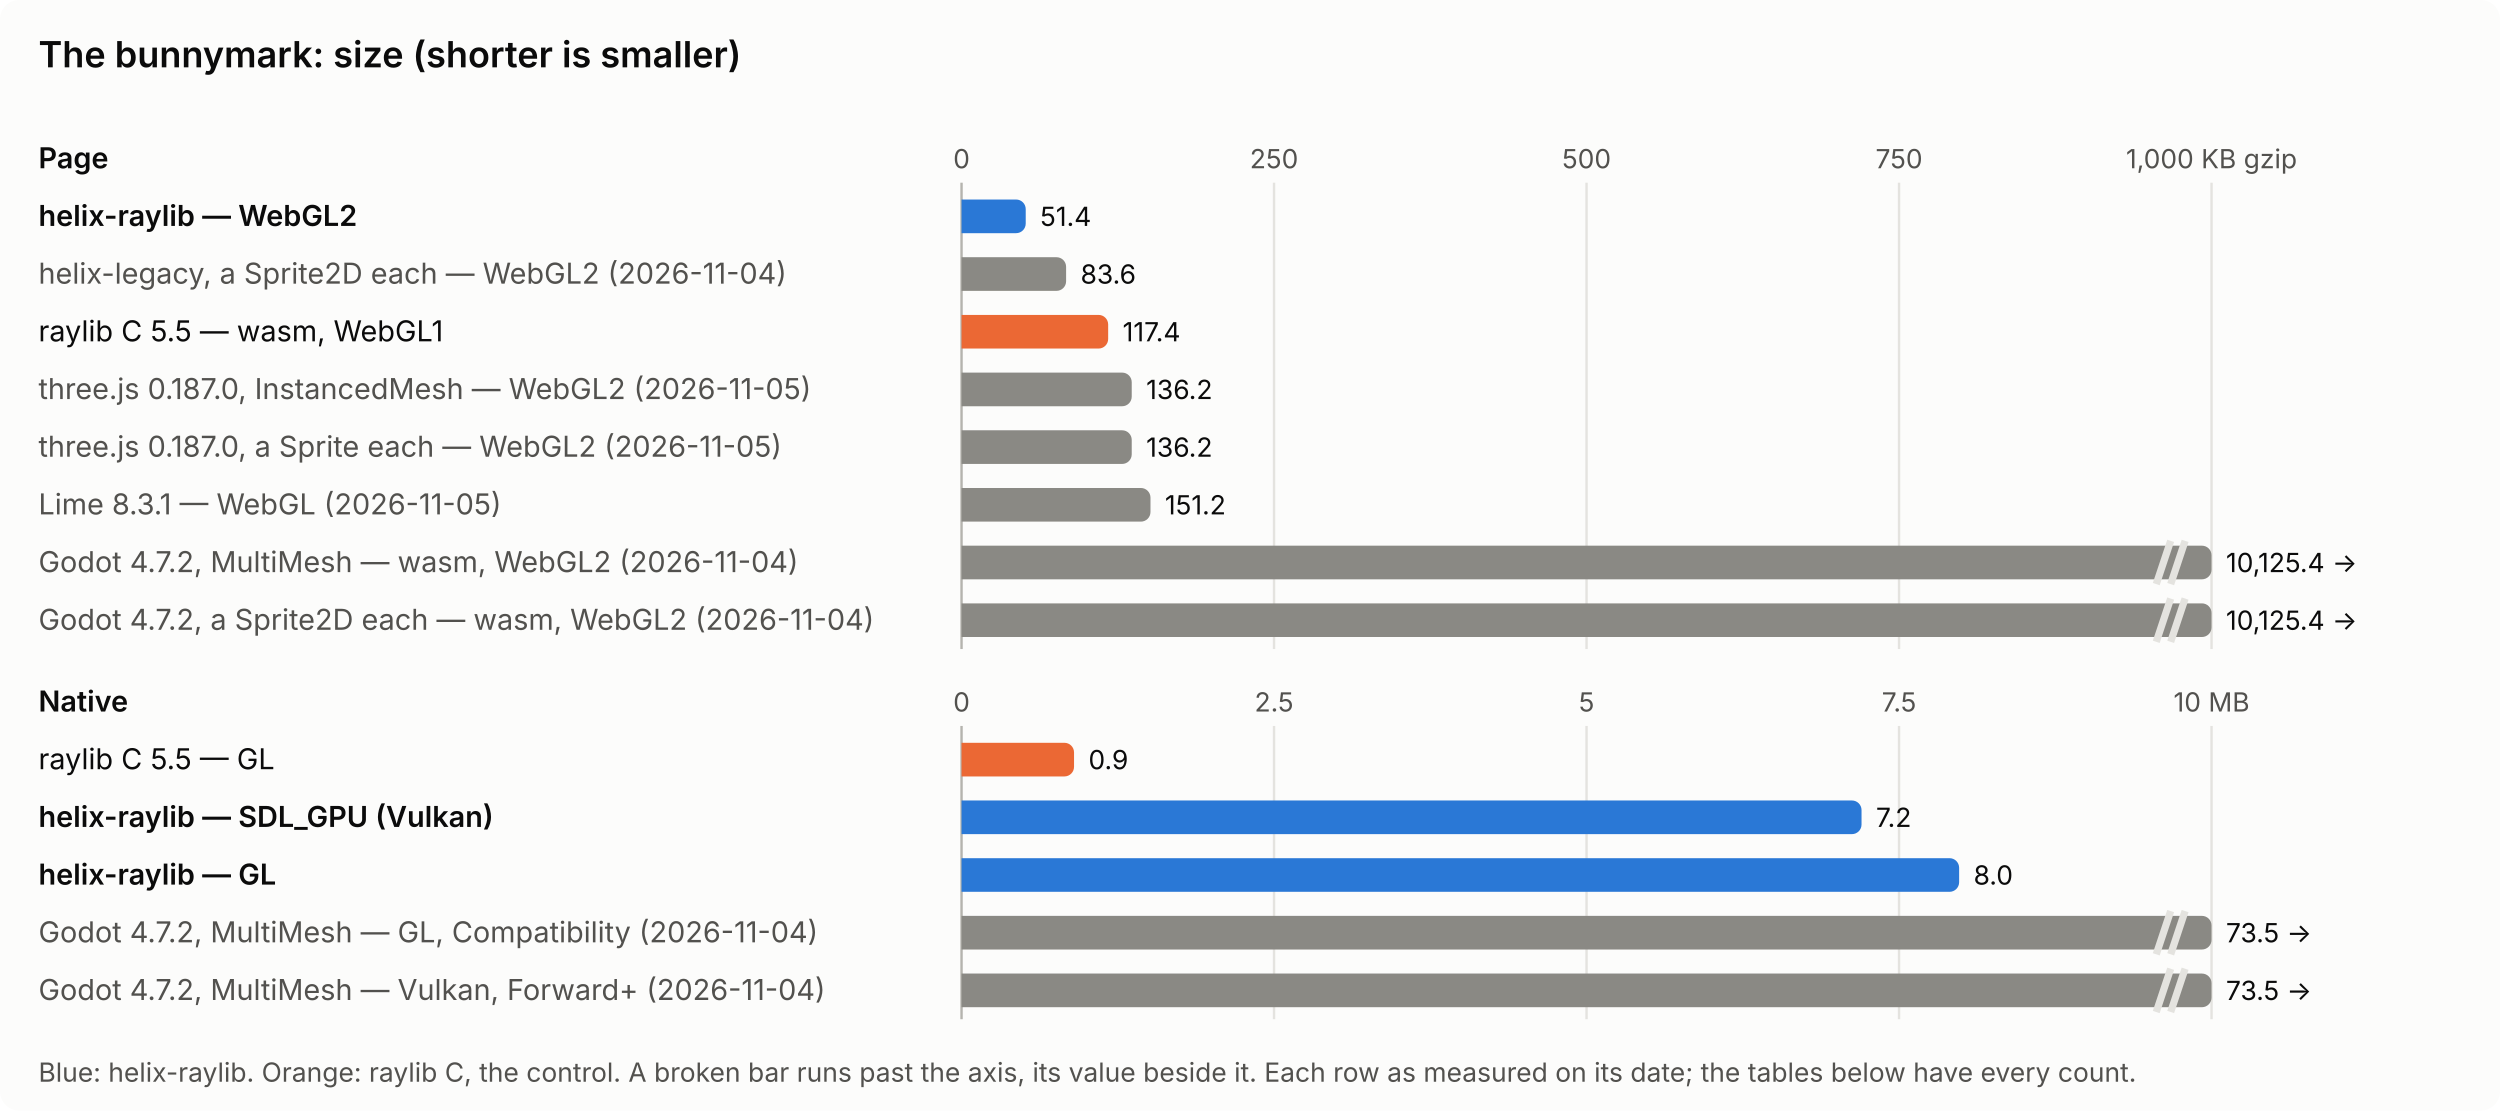
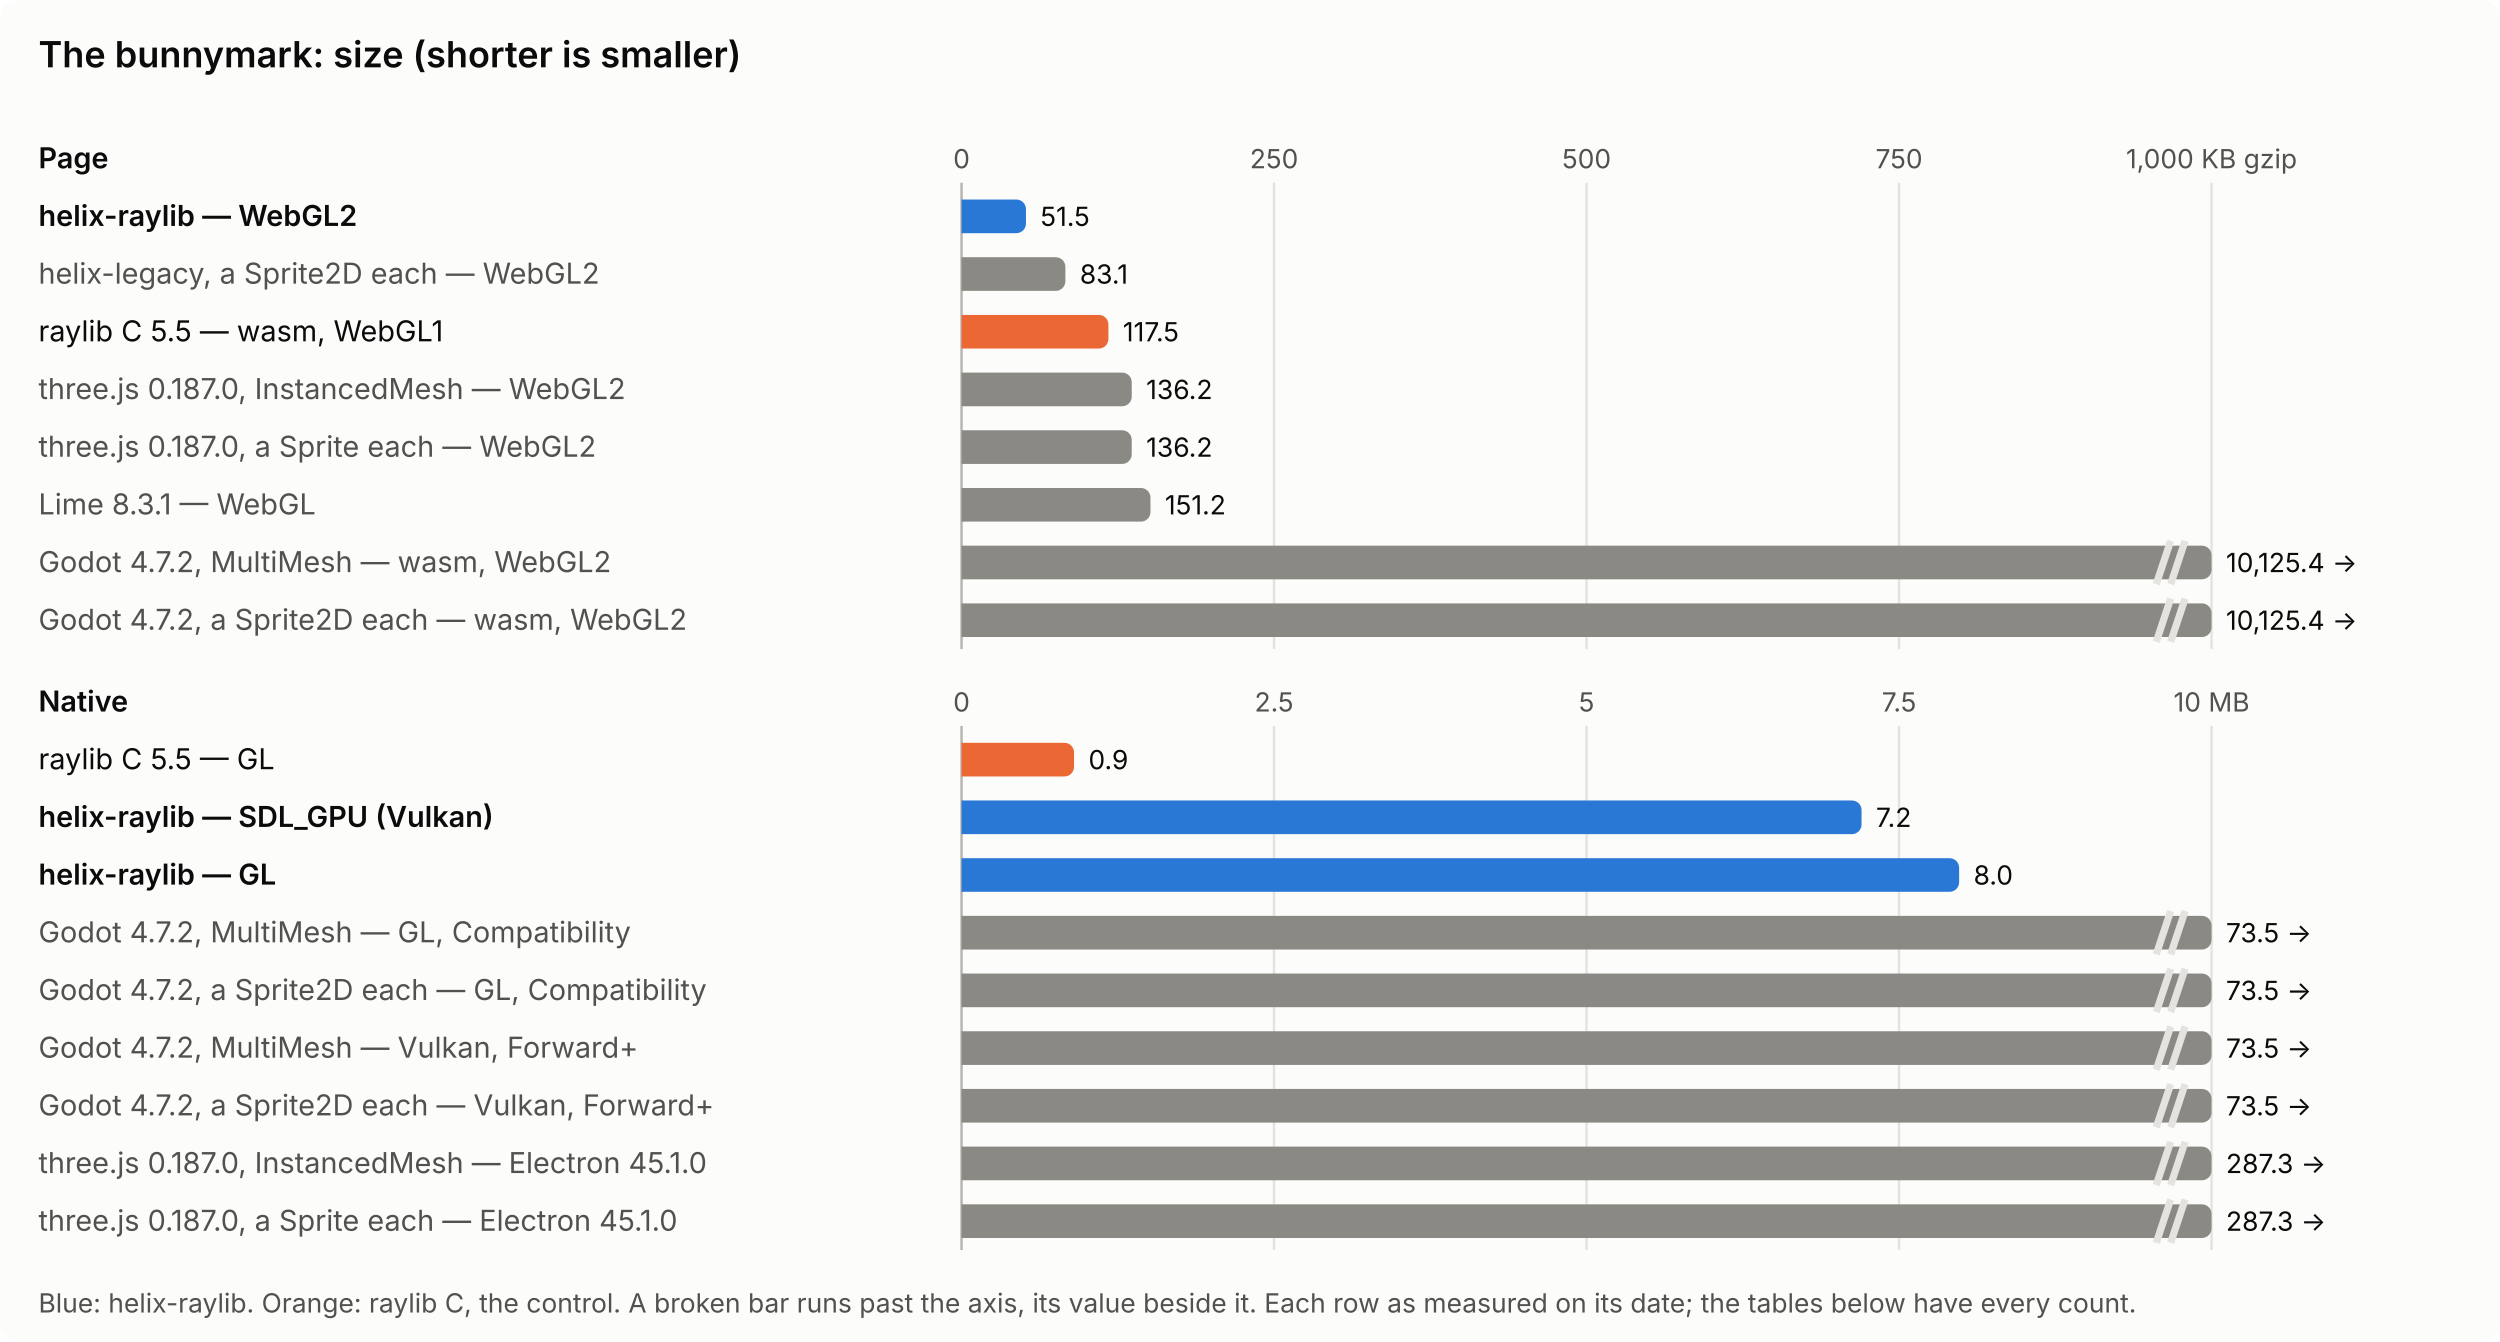
- <svg xmlns="http://www.w3.org/2000/svg" width="1040" height="462" viewBox="0 0 1040 462" role="img">
+ <svg xmlns="http://www.w3.org/2000/svg" width="1040" height="558" viewBox="0 0 1040 558" role="img">
  <style>
svg { font: 12px system-ui, -apple-system, 'Segoe UI', sans-serif; }
.surface { fill: #fcfcfb; } .text { fill: #0b0b0b; } .muted { fill: #52514e; } .grid { stroke: #e4e3df; } .axis { stroke: #b5b4ae; }
.helix-raylib { fill: #2a78d6; } .raylib-c { fill: #eb6834; } .other { fill: #8a8984; }
@media (prefers-color-scheme: dark) {
  .surface { fill: #1a1a19; } .text { fill: #f0efec; } .muted { fill: #c3c2b7; } .grid { stroke: #33332f; } .axis { stroke: #5c5b55; }
  .helix-raylib { fill: #3987e5; } .raylib-c { fill: #d95926; } .other { fill: #8f8e88; }
}</style>
-   <rect class="surface" width="1040" height="462" rx="8" />
+   <rect class="surface" width="1040" height="558" rx="8" />
  <text class="text" x="16" y="28" font-size="15" font-weight="600">The bunnymark: size (shorter is smaller)</text>
  <text class="text" x="16" y="70" font-weight="600">Page</text>
  <line class="axis" x1="400.0" y1="76" x2="400.0" y2="270" stroke-width="1" />
  <text class="muted" x="400.0" y="70" text-anchor="middle" font-size="11">0</text>
  <line class="grid" x1="530.0" y1="76" x2="530.0" y2="270" stroke-width="1" />
  <text class="muted" x="530.0" y="70" text-anchor="middle" font-size="11">250</text>
  <line class="grid" x1="660.0" y1="76" x2="660.0" y2="270" stroke-width="1" />
  <text class="muted" x="660.0" y="70" text-anchor="middle" font-size="11">500</text>
  <line class="grid" x1="790.0" y1="76" x2="790.0" y2="270" stroke-width="1" />
  <text class="muted" x="790.0" y="70" text-anchor="middle" font-size="11">750</text>
  <line class="grid" x1="920.0" y1="76" x2="920.0" y2="270" stroke-width="1" />
  <text class="muted" x="920.0" y="70" text-anchor="middle" font-size="11">1,000 KB gzip</text>
  <g>
    <text class="text" x="16" y="94.0" font-weight="600">helix-raylib — WebGL2</text>
-     <path class="helix-raylib" d="M400,83.0 h22.7 a4,4 0 0 1 4,4 v6 a4,4 0 0 1 -4,4 h-22.7 z" />
-     <text class="text" x="432.7" y="94.0" font-size="11">51.4</text>
+     <path class="helix-raylib" d="M400,83.0 h22.8 a4,4 0 0 1 4,4 v6 a4,4 0 0 1 -4,4 h-22.8 z" />
+     <text class="text" x="432.8" y="94.0" font-size="11">51.5</text>
  </g>
  <g>
-     <text class="muted" x="16" y="118.0">helix-legacy, a Sprite2D each — WebGL2 (2026-11-04)</text>
-     <path class="other" d="M400,107.0 h39.5 a4,4 0 0 1 4,4 v6 a4,4 0 0 1 -4,4 h-39.5 z" />
-     <text class="text" x="449.5" y="118.0" font-size="11">83.6</text>
+     <text class="muted" x="16" y="118.0">helix-legacy, a Sprite2D each — WebGL2</text>
+     <path class="other" d="M400,107.0 h39.2 a4,4 0 0 1 4,4 v6 a4,4 0 0 1 -4,4 h-39.2 z" />
+     <text class="text" x="449.2" y="118.0" font-size="11">83.1</text>
  </g>
  <g>
    <text class="text" x="16" y="142.0">raylib C 5.5 — wasm, WebGL1</text>
-     <path class="raylib-c" d="M400,131.0 h57.0 a4,4 0 0 1 4,4 v6 a4,4 0 0 1 -4,4 h-57.0 z" />
-     <text class="text" x="467.0" y="142.0" font-size="11">117.4</text>
+     <path class="raylib-c" d="M400,131.0 h57.1 a4,4 0 0 1 4,4 v6 a4,4 0 0 1 -4,4 h-57.1 z" />
+     <text class="text" x="467.1" y="142.0" font-size="11">117.5</text>
  </g>
  <g>
-     <text class="muted" x="16" y="166.0">three.js 0.187.0, InstancedMesh — WebGL2 (2026-11-05)</text>
+     <text class="muted" x="16" y="166.0">three.js 0.187.0, InstancedMesh — WebGL2</text>
    <path class="other" d="M400,155.0 h66.8 a4,4 0 0 1 4,4 v6 a4,4 0 0 1 -4,4 h-66.8 z" />
    <text class="text" x="476.8" y="166.0" font-size="11">136.2</text>
  </g>
  <g>
-     <text class="muted" x="16" y="190.0">three.js 0.187.0, a Sprite each — WebGL2 (2026-11-05)</text>
+     <text class="muted" x="16" y="190.0">three.js 0.187.0, a Sprite each — WebGL2</text>
    <path class="other" d="M400,179.0 h66.8 a4,4 0 0 1 4,4 v6 a4,4 0 0 1 -4,4 h-66.8 z" />
    <text class="text" x="476.8" y="190.0" font-size="11">136.2</text>
  </g>
  <g>
-     <text class="muted" x="16" y="214.0">Lime 8.3.1 — WebGL (2026-11-05)</text>
+     <text class="muted" x="16" y="214.0">Lime 8.3.1 — WebGL</text>
    <path class="other" d="M400,203.0 h74.6 a4,4 0 0 1 4,4 v6 a4,4 0 0 1 -4,4 h-74.6 z" />
    <text class="text" x="484.6" y="214.0" font-size="11">151.2</text>
  </g>
  <g>
-     <text class="muted" x="16" y="238.0">Godot 4.7.2, MultiMesh — wasm, WebGL2 (2026-11-04)</text>
+     <text class="muted" x="16" y="238.0">Godot 4.7.2, MultiMesh — wasm, WebGL2</text>
    <path class="other" d="M400,227.0 h516.0 a4,4 0 0 1 4,4 v6 a4,4 0 0 1 -4,4 h-516.0 z" />
    <line class="grid" x1="903.0" y1="243.0" x2="909.0" y2="225.0" stroke-width="3" />
    <line class="grid" x1="897.0" y1="243.0" x2="903.0" y2="225.0" stroke-width="3" />
    <text class="text" x="926.0" y="238.0" font-size="11">10,125.4 →</text>
  </g>
  <g>
-     <text class="muted" x="16" y="262.0">Godot 4.7.2, a Sprite2D each — wasm, WebGL2 (2026-11-04)</text>
+     <text class="muted" x="16" y="262.0">Godot 4.7.2, a Sprite2D each — wasm, WebGL2</text>
    <path class="other" d="M400,251.0 h516.0 a4,4 0 0 1 4,4 v6 a4,4 0 0 1 -4,4 h-516.0 z" />
    <line class="grid" x1="903.0" y1="267.0" x2="909.0" y2="249.0" stroke-width="3" />
    <line class="grid" x1="897.0" y1="267.0" x2="903.0" y2="249.0" stroke-width="3" />
    <text class="text" x="926.0" y="262.0" font-size="11">10,125.4 →</text>
  </g>
  <text class="text" x="16" y="296" font-weight="600">Native</text>
-   <line class="axis" x1="400.0" y1="302" x2="400.0" y2="424" stroke-width="1" />
+   <line class="axis" x1="400.0" y1="302" x2="400.0" y2="520" stroke-width="1" />
  <text class="muted" x="400.0" y="296" text-anchor="middle" font-size="11">0</text>
-   <line class="grid" x1="530.0" y1="302" x2="530.0" y2="424" stroke-width="1" />
+   <line class="grid" x1="530.0" y1="302" x2="530.0" y2="520" stroke-width="1" />
  <text class="muted" x="530.0" y="296" text-anchor="middle" font-size="11">2.5</text>
-   <line class="grid" x1="660.0" y1="302" x2="660.0" y2="424" stroke-width="1" />
+   <line class="grid" x1="660.0" y1="302" x2="660.0" y2="520" stroke-width="1" />
  <text class="muted" x="660.0" y="296" text-anchor="middle" font-size="11">5</text>
-   <line class="grid" x1="790.0" y1="302" x2="790.0" y2="424" stroke-width="1" />
+   <line class="grid" x1="790.0" y1="302" x2="790.0" y2="520" stroke-width="1" />
  <text class="muted" x="790.0" y="296" text-anchor="middle" font-size="11">7.5</text>
-   <line class="grid" x1="920.0" y1="302" x2="920.0" y2="424" stroke-width="1" />
+   <line class="grid" x1="920.0" y1="302" x2="920.0" y2="520" stroke-width="1" />
  <text class="muted" x="920.0" y="296" text-anchor="middle" font-size="11">10 MB</text>
  <g>
    <text class="text" x="16" y="320.0">raylib C 5.5 — GL</text>
    <path class="raylib-c" d="M400,309.0 h42.8 a4,4 0 0 1 4,4 v6 a4,4 0 0 1 -4,4 h-42.8 z" />
    <text class="text" x="452.8" y="320.0" font-size="11">0.9</text>
  </g>
  <g>
    <text class="text" x="16" y="344.0" font-weight="600">helix-raylib — SDL_GPU (Vulkan)</text>
    <path class="helix-raylib" d="M400,333.0 h370.4 a4,4 0 0 1 4,4 v6 a4,4 0 0 1 -4,4 h-370.4 z" />
    <text class="text" x="780.4" y="344.0" font-size="11">7.2</text>
  </g>
  <g>
    <text class="text" x="16" y="368.0" font-weight="600">helix-raylib — GL</text>
    <path class="helix-raylib" d="M400,357.0 h411.0 a4,4 0 0 1 4,4 v6 a4,4 0 0 1 -4,4 h-411.0 z" />
    <text class="text" x="821.0" y="368.0" font-size="11">8.0</text>
  </g>
  <g>
-     <text class="muted" x="16" y="392.0">Godot 4.7.2, MultiMesh — GL, Compatibility (2026-11-04)</text>
+     <text class="muted" x="16" y="392.0">Godot 4.7.2, MultiMesh — GL, Compatibility</text>
    <path class="other" d="M400,381.0 h516.0 a4,4 0 0 1 4,4 v6 a4,4 0 0 1 -4,4 h-516.0 z" />
    <line class="grid" x1="903.0" y1="397.0" x2="909.0" y2="379.0" stroke-width="3" />
    <line class="grid" x1="897.0" y1="397.0" x2="903.0" y2="379.0" stroke-width="3" />
    <text class="text" x="926.0" y="392.0" font-size="11">73.5 →</text>
  </g>
  <g>
-     <text class="muted" x="16" y="416.0">Godot 4.7.2, MultiMesh — Vulkan, Forward+ (2026-11-04)</text>
+     <text class="muted" x="16" y="416.0">Godot 4.7.2, a Sprite2D each — GL, Compatibility</text>
    <path class="other" d="M400,405.0 h516.0 a4,4 0 0 1 4,4 v6 a4,4 0 0 1 -4,4 h-516.0 z" />
    <line class="grid" x1="903.0" y1="421.0" x2="909.0" y2="403.0" stroke-width="3" />
    <line class="grid" x1="897.0" y1="421.0" x2="903.0" y2="403.0" stroke-width="3" />
    <text class="text" x="926.0" y="416.0" font-size="11">73.5 →</text>
  </g>
-   <text class="muted" x="16" y="450" font-size="11">Blue: helix-raylib. Orange: raylib C, the control. A broken bar runs past the axis, its value beside it. Each row as measured on its date; the tables below have every count.</text>
+   <g>
+     <text class="muted" x="16" y="440.0">Godot 4.7.2, MultiMesh — Vulkan, Forward+</text>
+     <path class="other" d="M400,429.0 h516.0 a4,4 0 0 1 4,4 v6 a4,4 0 0 1 -4,4 h-516.0 z" />
+     <line class="grid" x1="903.0" y1="445.0" x2="909.0" y2="427.0" stroke-width="3" />
+     <line class="grid" x1="897.0" y1="445.0" x2="903.0" y2="427.0" stroke-width="3" />
+     <text class="text" x="926.0" y="440.0" font-size="11">73.5 →</text>
+   </g>
+   <g>
+     <text class="muted" x="16" y="464.0">Godot 4.7.2, a Sprite2D each — Vulkan, Forward+</text>
+     <path class="other" d="M400,453.0 h516.0 a4,4 0 0 1 4,4 v6 a4,4 0 0 1 -4,4 h-516.0 z" />
+     <line class="grid" x1="903.0" y1="469.0" x2="909.0" y2="451.0" stroke-width="3" />
+     <line class="grid" x1="897.0" y1="469.0" x2="903.0" y2="451.0" stroke-width="3" />
+     <text class="text" x="926.0" y="464.0" font-size="11">73.5 →</text>
+   </g>
+   <g>
+     <text class="muted" x="16" y="488.0">three.js 0.187.0, InstancedMesh — Electron 45.1.0</text>
+     <path class="other" d="M400,477.0 h516.0 a4,4 0 0 1 4,4 v6 a4,4 0 0 1 -4,4 h-516.0 z" />
+     <line class="grid" x1="903.0" y1="493.0" x2="909.0" y2="475.0" stroke-width="3" />
+     <line class="grid" x1="897.0" y1="493.0" x2="903.0" y2="475.0" stroke-width="3" />
+     <text class="text" x="926.0" y="488.0" font-size="11">287.3 →</text>
+   </g>
+   <g>
+     <text class="muted" x="16" y="512.0">three.js 0.187.0, a Sprite each — Electron 45.1.0</text>
+     <path class="other" d="M400,501.0 h516.0 a4,4 0 0 1 4,4 v6 a4,4 0 0 1 -4,4 h-516.0 z" />
+     <line class="grid" x1="903.0" y1="517.0" x2="909.0" y2="499.0" stroke-width="3" />
+     <line class="grid" x1="897.0" y1="517.0" x2="903.0" y2="499.0" stroke-width="3" />
+     <text class="text" x="926.0" y="512.0" font-size="11">287.3 →</text>
+   </g>
+   <text class="muted" x="16" y="546" font-size="11">Blue: helix-raylib. Orange: raylib C, the control. A broken bar runs past the axis, its value beside it. Each row as measured on its date; the tables below have every count.</text>
</svg>
